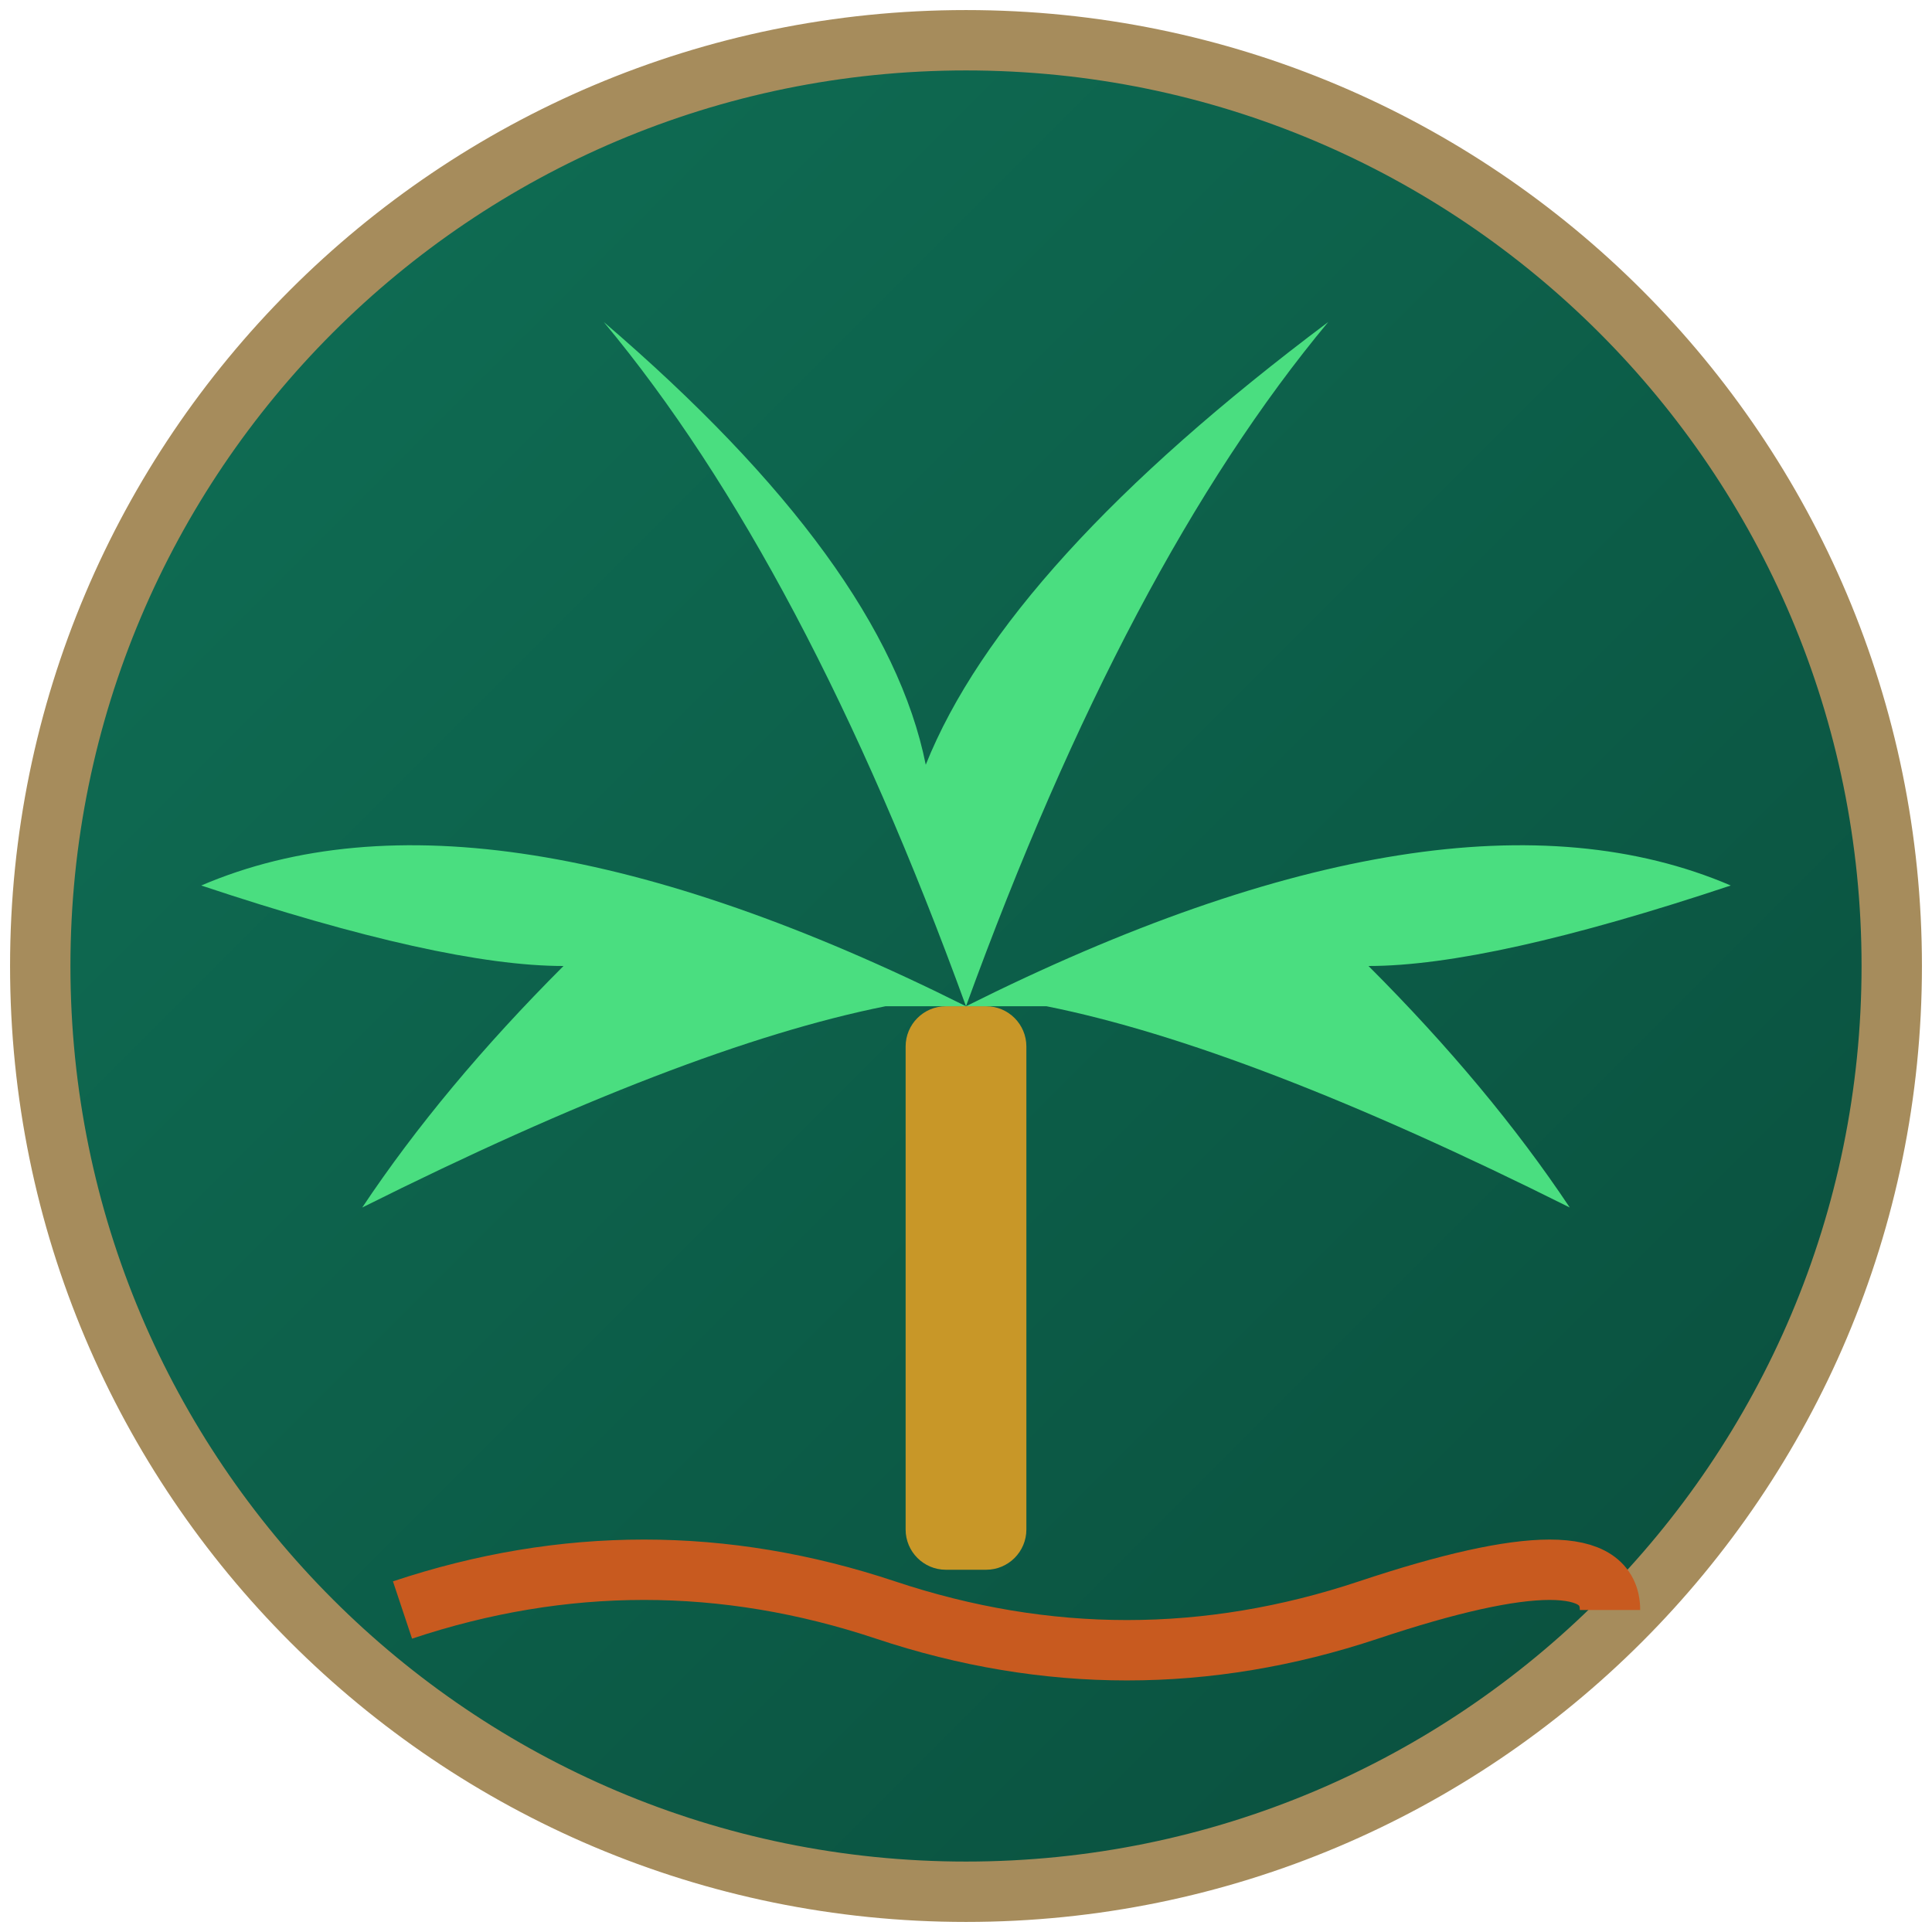
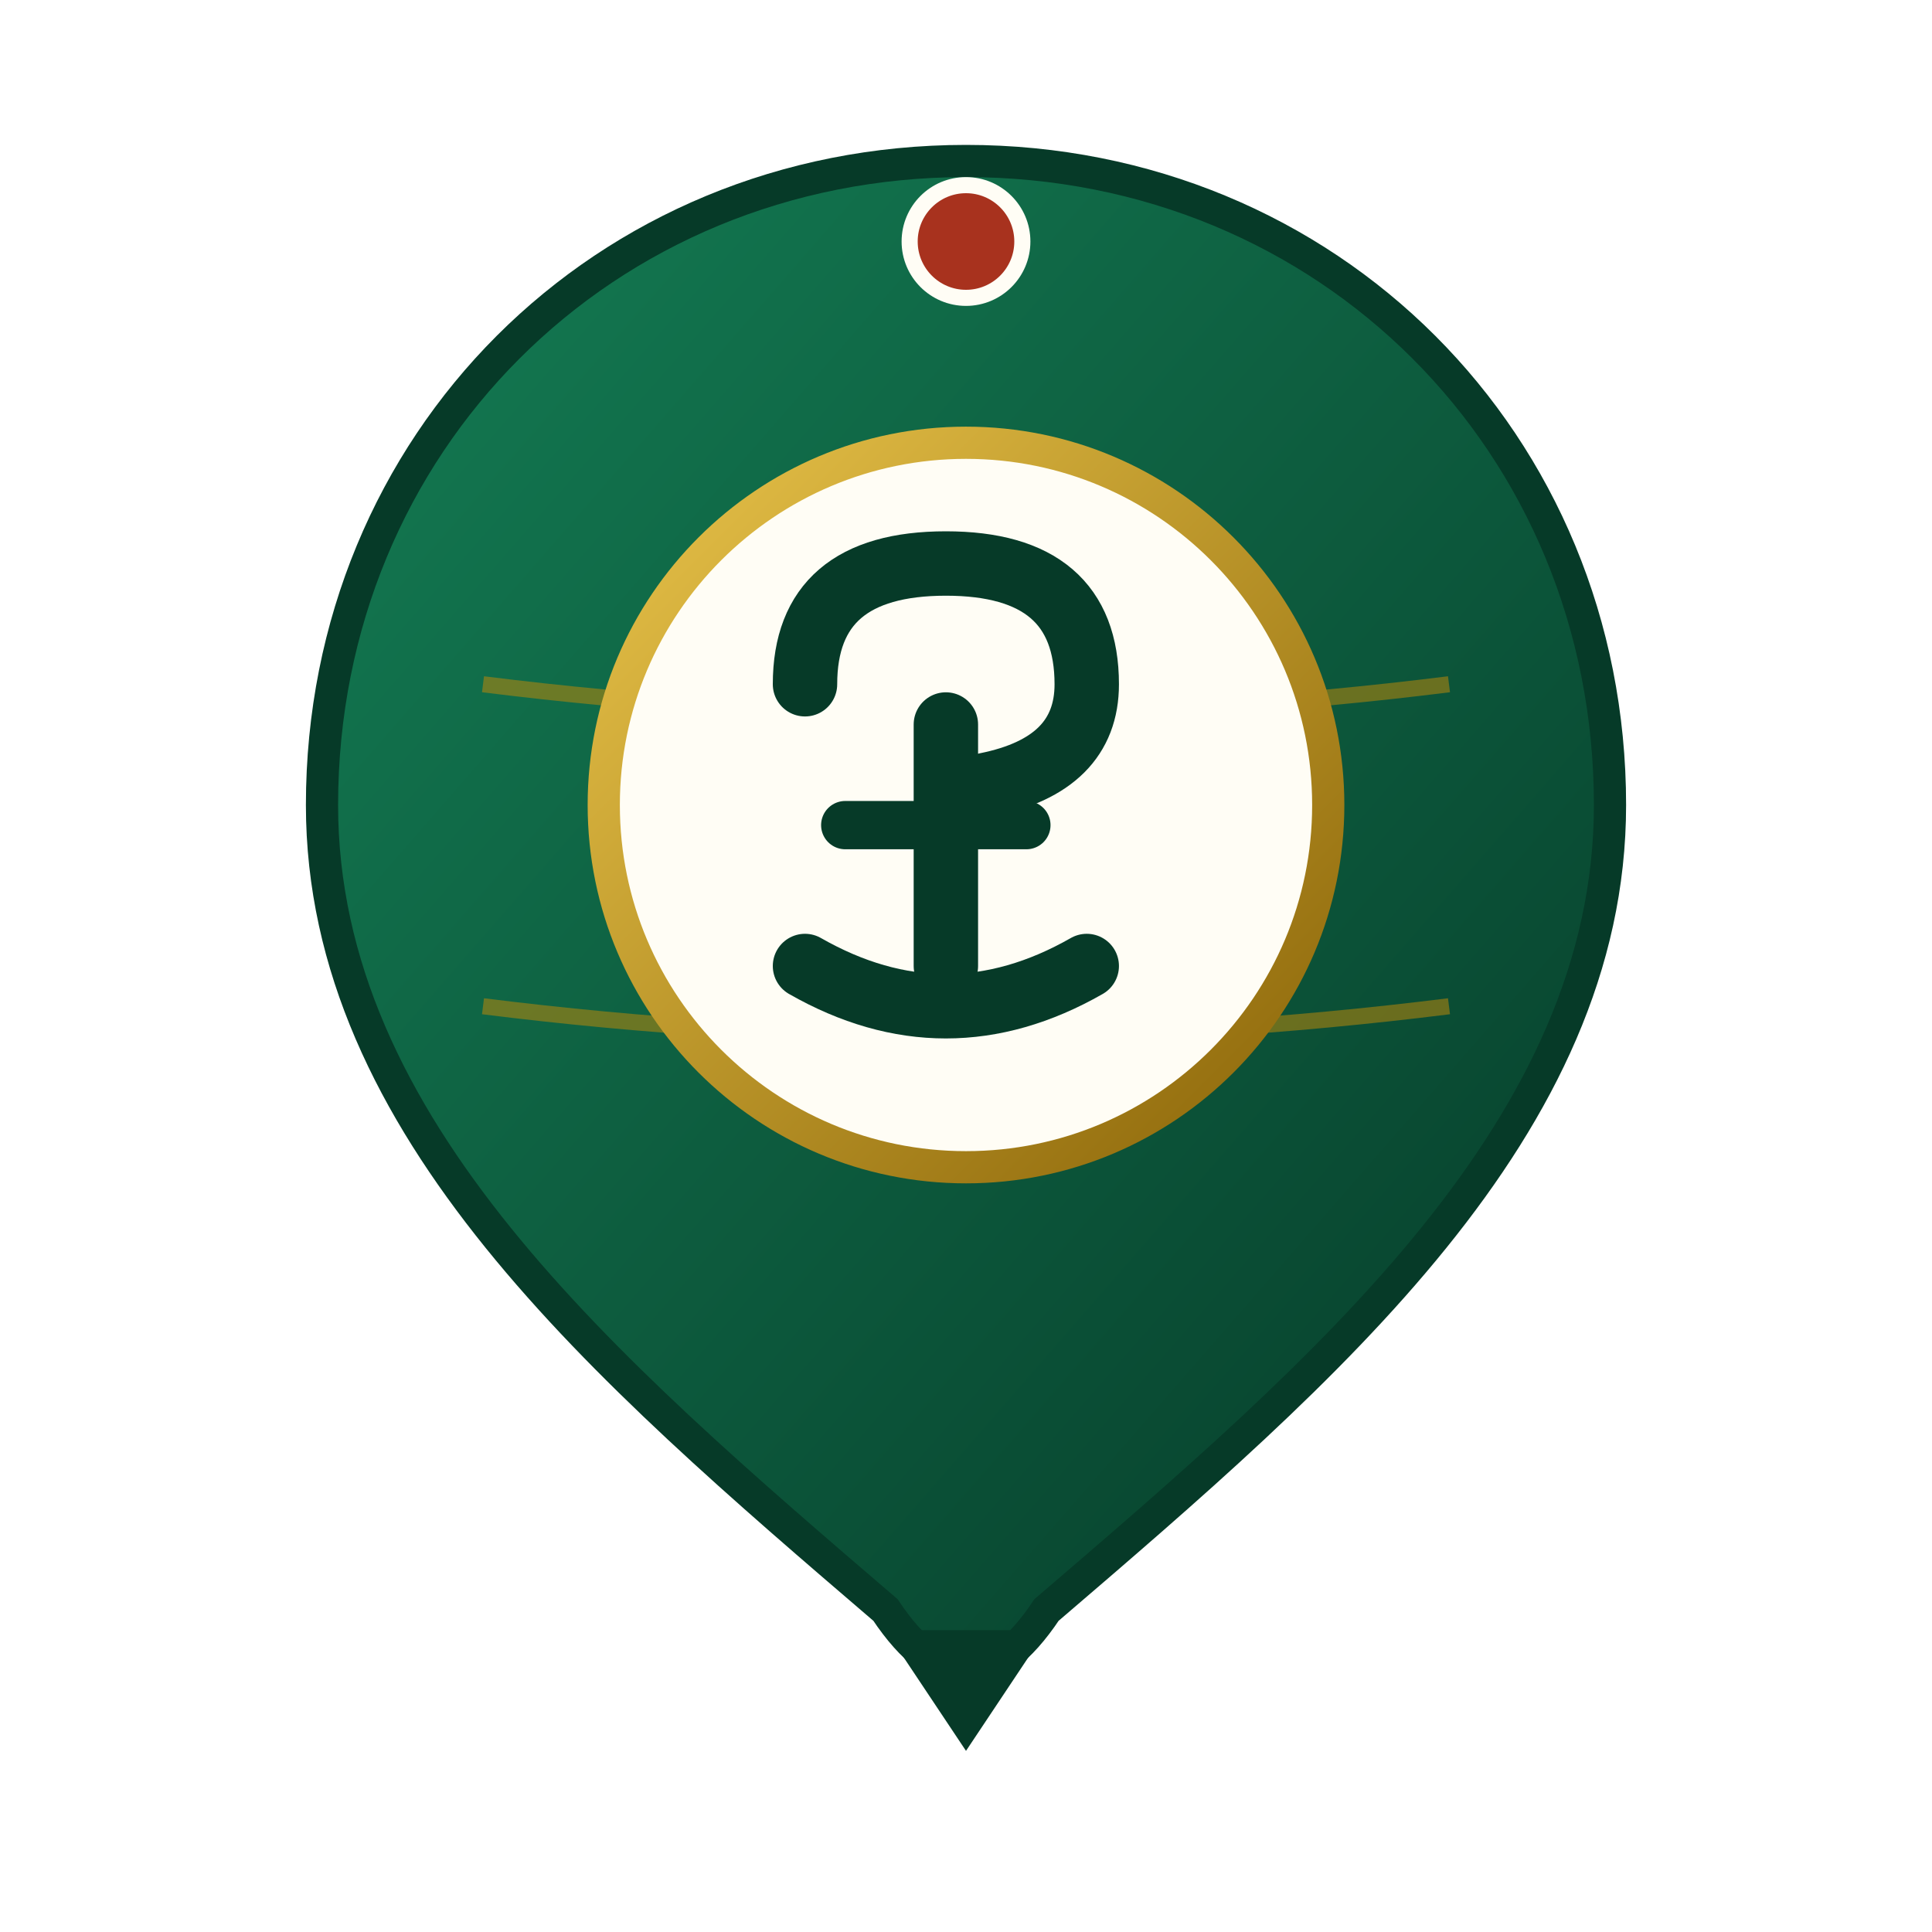
- <svg xmlns="http://www.w3.org/2000/svg" viewBox="0 0 48 48" width="48" height="48">
+ <svg xmlns="http://www.w3.org/2000/svg" viewBox="0 0 48 48" width="48" height="48" role="img" aria-label="Ente Nadu">
  <defs>
-     <linearGradient id="gm" x1="0%" y1="0%" x2="100%" y2="100%">
-       <stop offset="0%" stop-color="#0f7056" />
-       <stop offset="100%" stop-color="#0a4d3c" />
+     <linearGradient id="pg" x1="0%" y1="0%" x2="100%" y2="100%">
+       <stop offset="0%" stop-color="#147d54" />
+       <stop offset="100%" stop-color="#063a28" />
+     </linearGradient>
+     <linearGradient id="zg" x1="0%" y1="0%" x2="100%" y2="100%">
+       <stop offset="0%" stop-color="#e8c34a" />
+       <stop offset="100%" stop-color="#8b6508" />
    </linearGradient>
  </defs>
-   <circle cx="24" cy="24" r="23" fill="url(#gm)" stroke="#a68c5c" stroke-width="1.5" />
-   <rect x="22.5" y="25" width="3" height="14" rx="1" fill="#c89728" />
-   <g fill="#4ade80">
-     <path d="M 24 25 Q 12 19 5 22 Q 11 24 14 24 Q 11 27 9 30 Q 17 26 22 25 Z" />
-     <path d="M 24 25 Q 36 19 43 22 Q 37 24 34 24 Q 37 27 39 30 Q 31 26 26 25 Z" />
-     <path d="M 24 25 Q 20 14 15 8 Q 22 14 23 19 Q 25 14 33 8 Q 28 14 24 25 Z" />
+   <path d="M 24 4            C 15 4, 8 11, 8 20            C 8 28, 15 34, 22 40            Q 24 43, 26 40            C 33 34, 40 28, 40 20            C 40 11, 33 4, 24 4 Z" fill="url(#pg)" stroke="#063a28" stroke-width="0.8" />
+   <g stroke="#b8860b" stroke-width="0.4" opacity="0.55" fill="none">
+     <path d="M 12 17 Q 24 18.5, 36 17" />
+     <path d="M 12 25 Q 24 26.5, 36 25" />
  </g>
-   <path d="M 10 40 Q 16 38 22 40 T 34 40 T 40 40" stroke="#c85a1f" stroke-width="1.5" fill="none" />
+   <circle cx="24" cy="20" r="9" fill="#fffdf5" stroke="url(#zg)" stroke-width="0.8" />
+   <g transform="translate(24, 20)" fill="none" stroke="#063a28" stroke-width="1.6" stroke-linecap="round" stroke-linejoin="round">
+     <path d="M -4 -3 Q -4 -6, -0.5 -6 Q 3 -6, 3 -3 Q 3 -1, 0.5 -0.5" />
+     <path d="M -0.5 -2 L -0.5 4" />
+     <path d="M -4 4 Q -0.5 6, 3 4" />
+     <path d="M -3 0.5 L 1.5 0.5" stroke-width="1.2" />
+   </g>
+   <circle cx="24" cy="6" r="1.4" fill="#a8321e" stroke="#fffdf5" stroke-width="0.4" />
+   <path d="M 22 40.5 L 24 43.5 L 26 40.5 Z" fill="#063a28" />
</svg>
